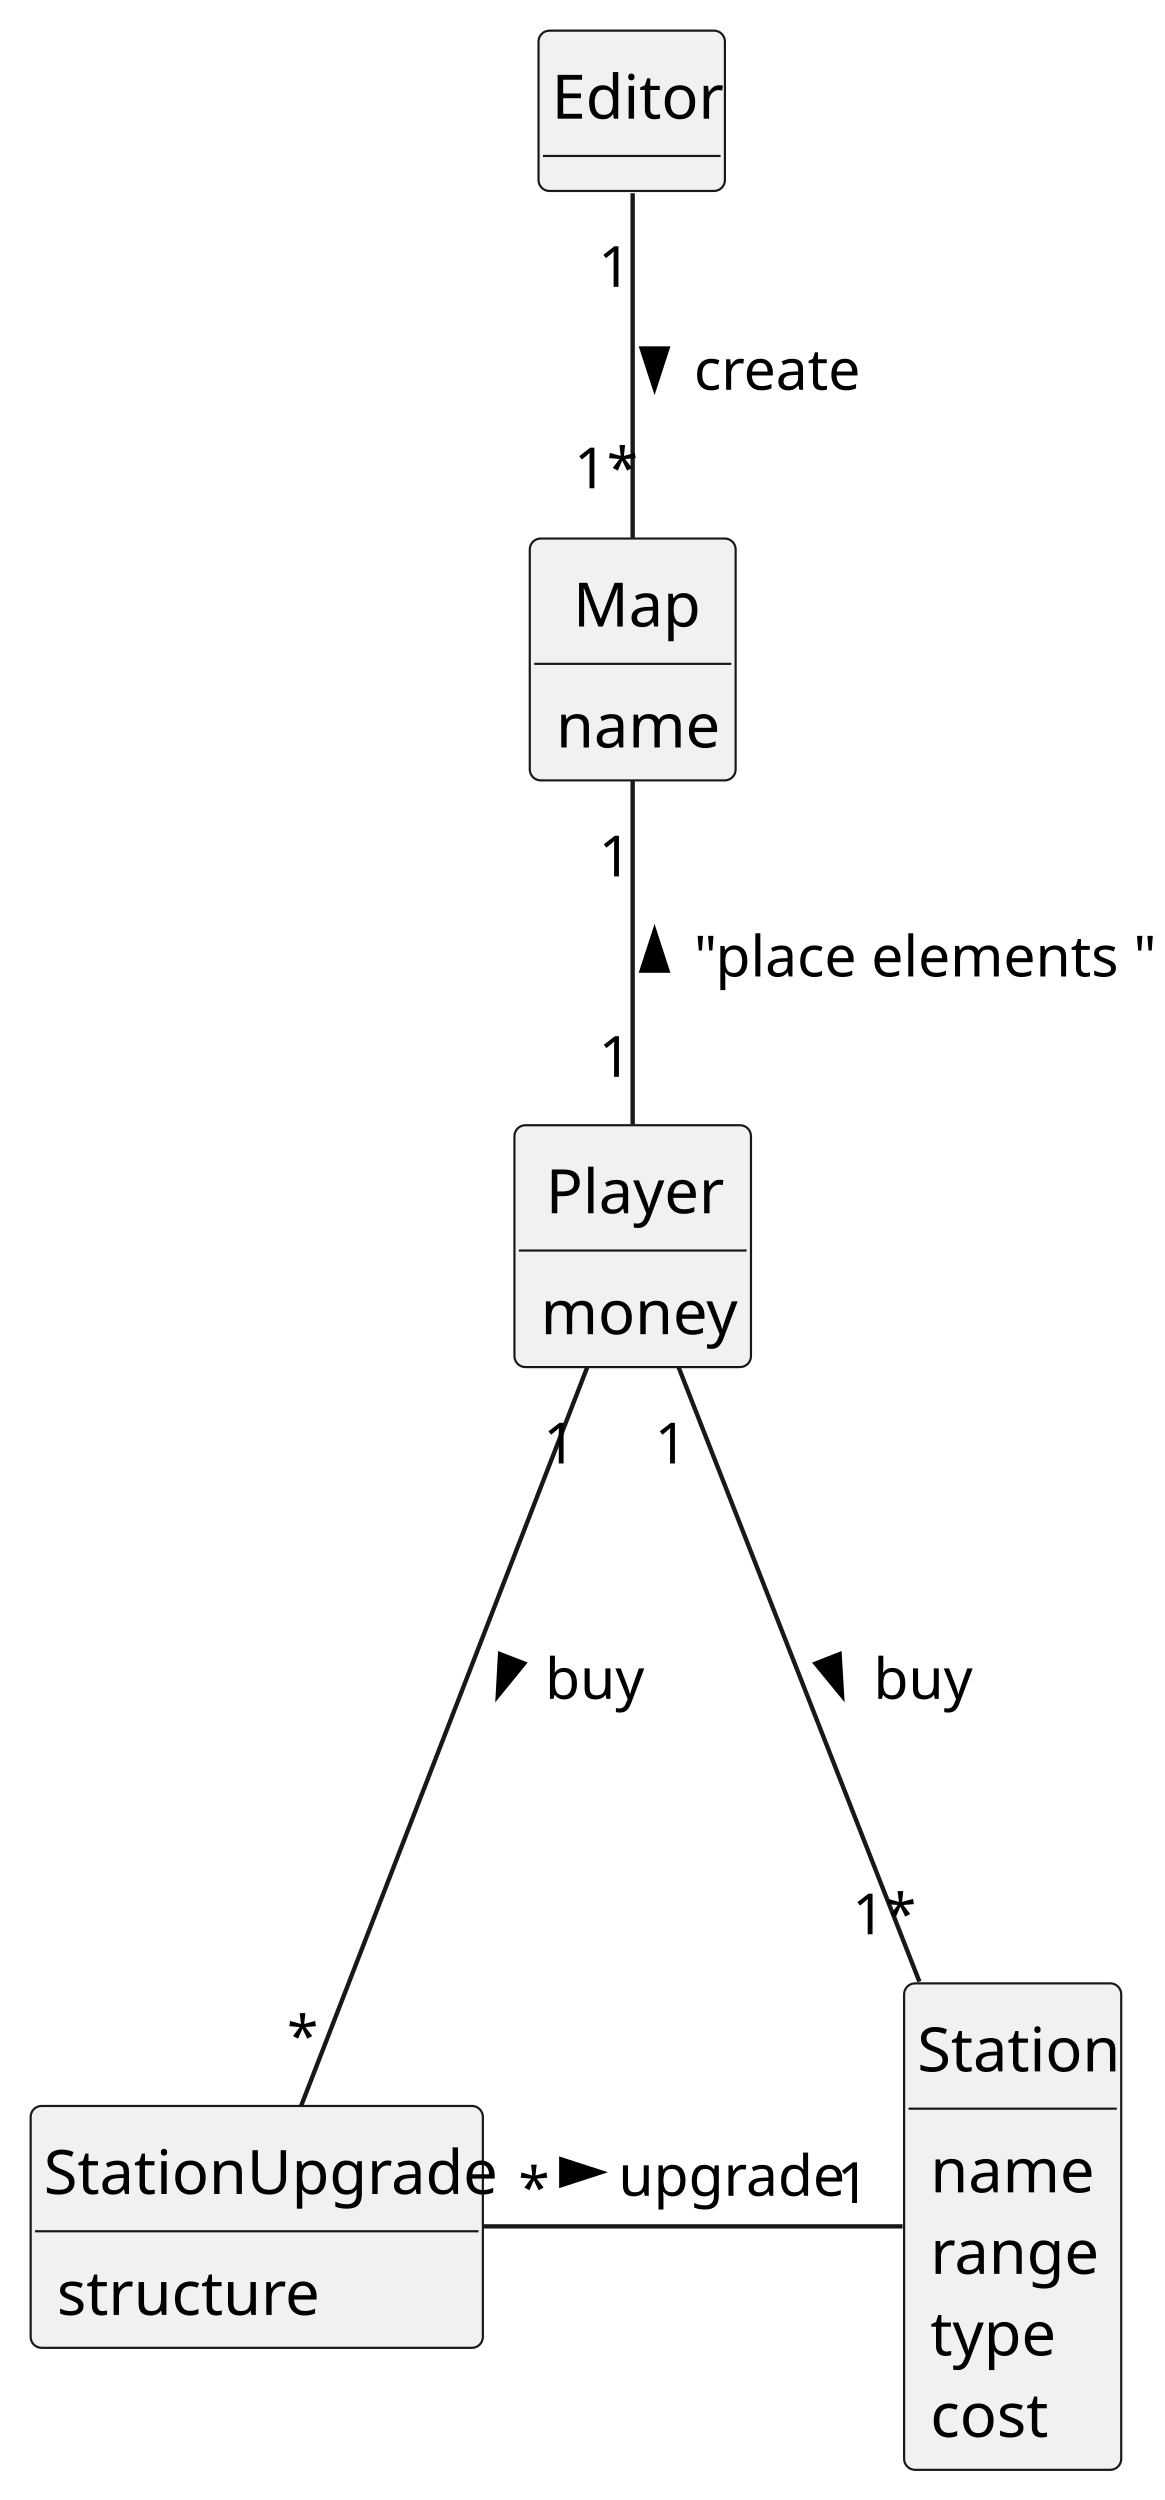
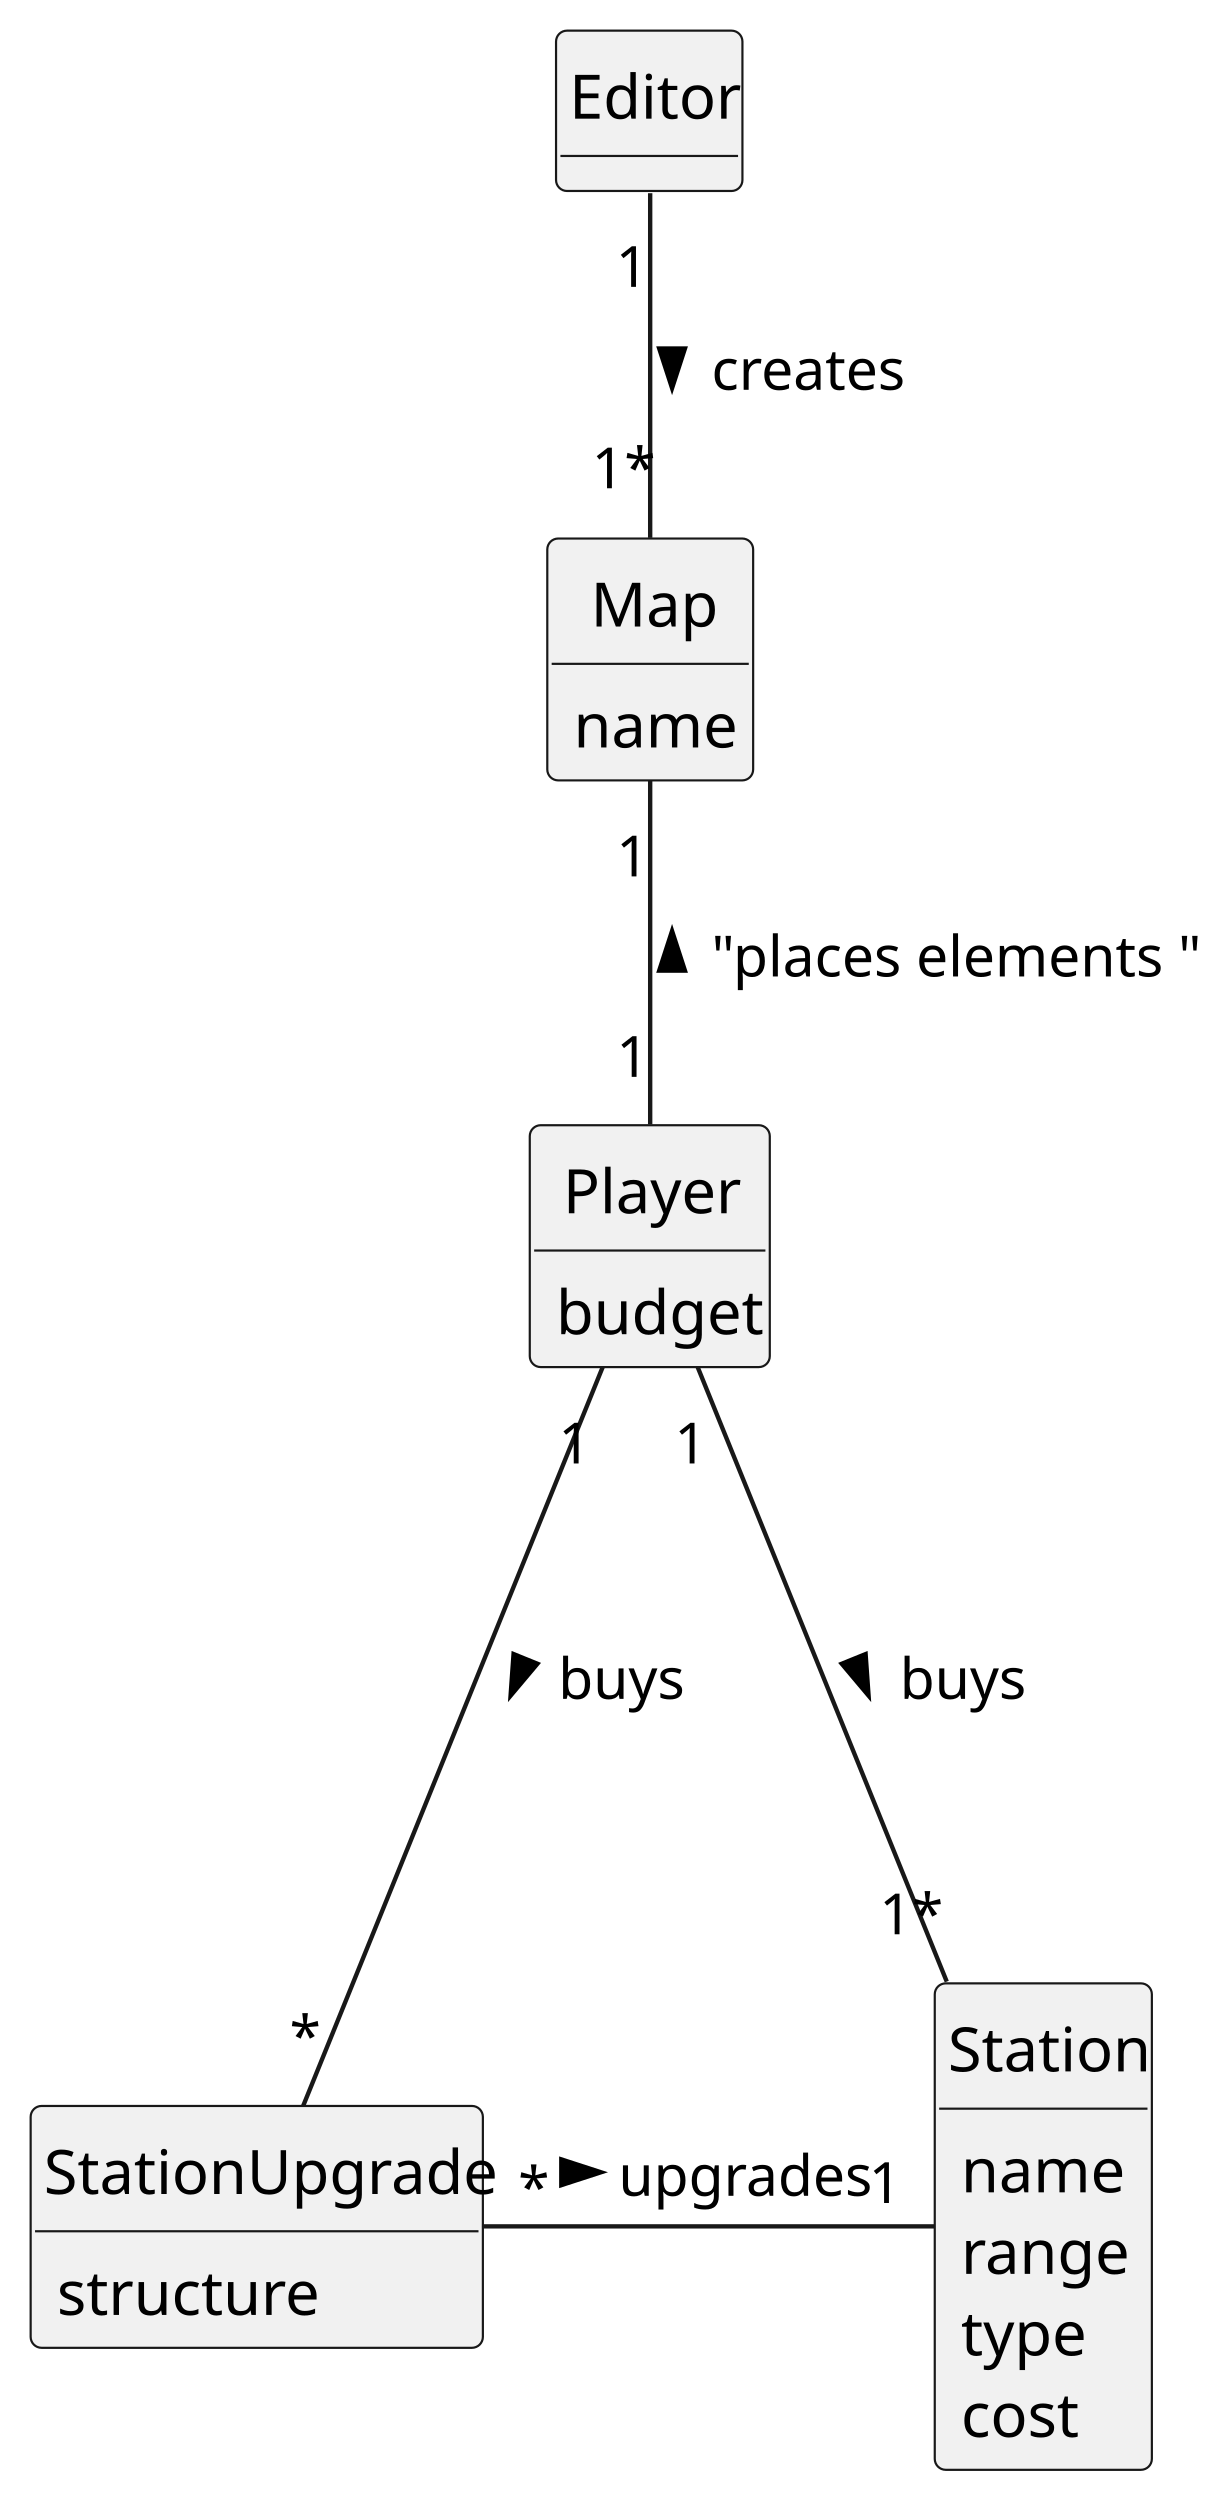
- <svg xmlns="http://www.w3.org/2000/svg" contentStyleType="text/css" height="571px" preserveAspectRatio="none" style="width:266px;height:571px;background:#FFFFFF;" version="1.1" viewBox="0 0 266 571" width="266px" zoomAndPan="magnify">
+ <svg xmlns="http://www.w3.org/2000/svg" contentStyleType="text/css" height="571px" preserveAspectRatio="none" style="width:277px;height:571px;background:#FFFFFF;" version="1.1" viewBox="0 0 277 571" width="277px" zoomAndPan="magnify">
  <defs />
  <g>
    <g id="elem_Editor">
-       <rect codeLine="14" fill="#F1F1F1" height="36.621" id="Editor" rx="2.5" ry="2.5" style="stroke:#181818;stroke-width:0.5;" width="42.572" x="123" y="7" />
-       <text fill="#000000" font-family="sans-serif" font-size="14" lengthAdjust="spacing" textLength="36.572" x="126" y="27.107">Editor</text>
-       <line style="stroke:#181818;stroke-width:0.5;" x1="124" x2="164.572" y1="35.621" y2="35.621" />
+       <rect codeLine="14" fill="#F1F1F1" height="36.621" id="Editor" rx="2.5" ry="2.5" style="stroke:#181818;stroke-width:0.5;" width="42.572" x="127" y="7" />
+       <text fill="#000000" font-family="sans-serif" font-size="14" lengthAdjust="spacing" textLength="36.572" x="130" y="27.107">Editor</text>
+       <line style="stroke:#181818;stroke-width:0.5;" x1="128" x2="168.572" y1="35.621" y2="35.621" />
    </g>
    <g id="elem_Map">
-       <rect codeLine="17" fill="#F1F1F1" height="55.242" id="Map" rx="2.5" ry="2.5" style="stroke:#181818;stroke-width:0.5;" width="47.02" x="121" y="123" />
-       <text fill="#000000" font-family="sans-serif" font-size="14" lengthAdjust="spacing" textLength="27.234" x="130.893" y="143.107">Map</text>
-       <line style="stroke:#181818;stroke-width:0.5;" x1="122" x2="167.02" y1="151.621" y2="151.621" />
-       <text fill="#000000" font-family="sans-serif" font-size="14" lengthAdjust="spacing" textLength="35.02" x="127" y="170.728">name</text>
+       <rect codeLine="17" fill="#F1F1F1" height="55.242" id="Map" rx="2.5" ry="2.5" style="stroke:#181818;stroke-width:0.5;" width="47.02" x="125" y="123" />
+       <text fill="#000000" font-family="sans-serif" font-size="14" lengthAdjust="spacing" textLength="27.234" x="134.893" y="143.107">Map</text>
+       <line style="stroke:#181818;stroke-width:0.5;" x1="126" x2="171.02" y1="151.621" y2="151.621" />
+       <text fill="#000000" font-family="sans-serif" font-size="14" lengthAdjust="spacing" textLength="35.02" x="131" y="170.728">name</text>
    </g>
    <g id="elem_Player">
-       <rect codeLine="20" fill="#F1F1F1" height="55.242" id="Player" rx="2.5" ry="2.5" style="stroke:#181818;stroke-width:0.5;" width="54.02" x="117.5" y="257" />
-       <text fill="#000000" font-family="sans-serif" font-size="14" lengthAdjust="spacing" textLength="39.683" x="124.669" y="277.107">Player</text>
-       <line style="stroke:#181818;stroke-width:0.5;" x1="118.5" x2="170.52" y1="285.621" y2="285.621" />
-       <text fill="#000000" font-family="sans-serif" font-size="14" lengthAdjust="spacing" textLength="42.02" x="123.5" y="304.728">money</text>
+       <rect codeLine="20" fill="#F1F1F1" height="55.242" id="Player" rx="2.5" ry="2.5" style="stroke:#181818;stroke-width:0.5;" width="54.82" x="121" y="257" />
+       <text fill="#000000" font-family="sans-serif" font-size="14" lengthAdjust="spacing" textLength="39.683" x="128.569" y="277.107">Player</text>
+       <line style="stroke:#181818;stroke-width:0.5;" x1="122" x2="174.82" y1="285.621" y2="285.621" />
+       <text fill="#000000" font-family="sans-serif" font-size="14" lengthAdjust="spacing" textLength="42.82" x="127" y="304.728">budget</text>
    </g>
    <g id="elem_Station">
-       <rect codeLine="24" fill="#F1F1F1" height="111.106" id="Station" rx="2.5" ry="2.5" style="stroke:#181818;stroke-width:0.5;" width="49.586" x="206.5" y="453" />
-       <text fill="#000000" font-family="sans-serif" font-size="14" lengthAdjust="spacing" textLength="43.586" x="209.5" y="473.107">Station</text>
-       <line style="stroke:#181818;stroke-width:0.5;" x1="207.5" x2="255.086" y1="481.621" y2="481.621" />
-       <text fill="#000000" font-family="sans-serif" font-size="14" lengthAdjust="spacing" textLength="35.02" x="212.5" y="500.728">name</text>
-       <text fill="#000000" font-family="sans-serif" font-size="14" lengthAdjust="spacing" textLength="35.807" x="212.5" y="519.35">range</text>
-       <text fill="#000000" font-family="sans-serif" font-size="14" lengthAdjust="spacing" textLength="26.462" x="212.5" y="537.971">type</text>
-       <text fill="#000000" font-family="sans-serif" font-size="14" lengthAdjust="spacing" textLength="25.676" x="212.5" y="556.592">cost</text>
+       <rect codeLine="24" fill="#F1F1F1" height="111.106" id="Station" rx="2.5" ry="2.5" style="stroke:#181818;stroke-width:0.5;" width="49.586" x="213.5" y="453" />
+       <text fill="#000000" font-family="sans-serif" font-size="14" lengthAdjust="spacing" textLength="43.586" x="216.5" y="473.107">Station</text>
+       <line style="stroke:#181818;stroke-width:0.5;" x1="214.5" x2="262.086" y1="481.621" y2="481.621" />
+       <text fill="#000000" font-family="sans-serif" font-size="14" lengthAdjust="spacing" textLength="35.02" x="219.5" y="500.728">name</text>
+       <text fill="#000000" font-family="sans-serif" font-size="14" lengthAdjust="spacing" textLength="35.807" x="219.5" y="519.35">range</text>
+       <text fill="#000000" font-family="sans-serif" font-size="14" lengthAdjust="spacing" textLength="26.462" x="219.5" y="537.971">type</text>
+       <text fill="#000000" font-family="sans-serif" font-size="14" lengthAdjust="spacing" textLength="25.676" x="219.5" y="556.592">cost</text>
    </g>
    <g id="elem_StationUpgrade">
      <rect codeLine="31" fill="#F1F1F1" height="55.242" id="StationUpgrade" rx="2.5" ry="2.5" style="stroke:#181818;stroke-width:0.5;" width="103.289" x="7" y="481" />
      <text fill="#000000" font-family="sans-serif" font-size="14" lengthAdjust="spacing" textLength="97.289" x="10" y="501.107">StationUpgrade</text>
      <line style="stroke:#181818;stroke-width:0.5;" x1="8" x2="109.289" y1="509.621" y2="509.621" />
      <text fill="#000000" font-family="sans-serif" font-size="14" lengthAdjust="spacing" textLength="54.462" x="13" y="528.729">structure</text>
    </g>
    <g id="link_Editor_Map">
-       <path codeLine="35" d="M144.5,44.12 C144.5,64.72 144.5,99 144.5,122.85 " fill="none" id="Editor-Map" style="stroke:#181818;stroke-width:1.0;" />
-       <polygon fill="#000000" points="149.5,88.645,152.439,79.6,146.561,79.6,149.5,88.645" style="stroke:#000000;stroke-width:1.0;" />
-       <text fill="#000000" font-family="sans-serif" font-size="13" lengthAdjust="spacing" textLength="36.131" x="158.5" y="89.028">create</text>
-       <text fill="#000000" font-family="sans-serif" font-size="13" lengthAdjust="spacing" textLength="7.23" x="136.648" y="65.527">1</text>
-       <text fill="#000000" font-family="sans-serif" font-size="13" lengthAdjust="spacing" textLength="12.289" x="131.144" y="111.524">1*</text>
+       <path codeLine="35" d="M148.5,44.12 C148.5,64.72 148.5,99 148.5,122.85 " fill="none" id="Editor-Map" style="stroke:#181818;stroke-width:1.0;" />
+       <polygon fill="#000000" points="153.5,88.645,156.439,79.6,150.561,79.6,153.5,88.645" style="stroke:#000000;stroke-width:1.0;" />
+       <text fill="#000000" font-family="sans-serif" font-size="13" lengthAdjust="spacing" textLength="42.631" x="162.5" y="89.028">creates</text>
+       <text fill="#000000" font-family="sans-serif" font-size="13" lengthAdjust="spacing" textLength="7.23" x="140.648" y="65.527">1</text>
+       <text fill="#000000" font-family="sans-serif" font-size="13" lengthAdjust="spacing" textLength="12.289" x="135.144" y="111.524">1*</text>
    </g>
    <g id="link_Player_Station">
-       <path codeLine="37" d="M154.99,312.28 C168.55,346.88 192.49,407.95 209.99,452.6 " fill="none" id="Player-Station" style="stroke:#181818;stroke-width:1.0;" />
-       <polygon fill="#000000" points="192.325,387.301,191.76,377.807,186.288,379.952,192.325,387.301" style="stroke:#000000;stroke-width:1.0;" />
-       <text fill="#000000" font-family="sans-serif" font-size="13" lengthAdjust="spacing" textLength="20.96" x="199.5" y="388.028">buy</text>
-       <text fill="#000000" font-family="sans-serif" font-size="13" lengthAdjust="spacing" textLength="7.23" x="149.542" y="334.25">1</text>
-       <text fill="#000000" font-family="sans-serif" font-size="13" lengthAdjust="spacing" textLength="12.289" x="194.68" y="441.791">1*</text>
+       <path codeLine="37" d="M159.36,312.28 C173.38,346.88 198.14,407.95 216.24,452.6 " fill="none" id="Player-Station" style="stroke:#181818;stroke-width:1.0;" />
+       <polygon fill="#000000" points="198.378,387.279,197.704,377.793,192.257,380.001,198.378,387.279" style="stroke:#000000;stroke-width:1.0;" />
+       <text fill="#000000" font-family="sans-serif" font-size="13" lengthAdjust="spacing" textLength="27.46" x="205.5" y="388.028">buys</text>
+       <text fill="#000000" font-family="sans-serif" font-size="13" lengthAdjust="spacing" textLength="7.23" x="154.015" y="334.25">1</text>
+       <text fill="#000000" font-family="sans-serif" font-size="13" lengthAdjust="spacing" textLength="12.289" x="200.839" y="441.791">1*</text>
    </g>
    <g id="link_Map_Player">
-       <path codeLine="39" d="M144.5,178.21 C144.5,201.11 144.5,233.94 144.5,256.83 " fill="none" id="Map-Player" style="stroke:#181818;stroke-width:1.0;" />
-       <polygon fill="#000000" points="149.5,212.645,146.561,221.691,152.439,221.691,149.5,212.645" style="stroke:#000000;stroke-width:1.0;" />
-       <text fill="#000000" font-family="sans-serif" font-size="13" lengthAdjust="spacing" textLength="100.28" x="158.5" y="223.028">"place elements "</text>
-       <text fill="#000000" font-family="sans-serif" font-size="13" lengthAdjust="spacing" textLength="7.23" x="136.757" y="200.165">1</text>
-       <text fill="#000000" font-family="sans-serif" font-size="13" lengthAdjust="spacing" textLength="7.23" x="136.757" y="245.952">1</text>
+       <path codeLine="39" d="M148.5,178.21 C148.5,201.11 148.5,233.94 148.5,256.83 " fill="none" id="Map-Player" style="stroke:#181818;stroke-width:1.0;" />
+       <polygon fill="#000000" points="153.5,212.645,150.561,221.691,156.439,221.691,153.5,212.645" style="stroke:#000000;stroke-width:1.0;" />
+       <text fill="#000000" font-family="sans-serif" font-size="13" lengthAdjust="spacing" textLength="106.78" x="162.5" y="223.028">"places elements "</text>
+       <text fill="#000000" font-family="sans-serif" font-size="13" lengthAdjust="spacing" textLength="7.23" x="140.757" y="200.165">1</text>
+       <text fill="#000000" font-family="sans-serif" font-size="13" lengthAdjust="spacing" textLength="7.23" x="140.779" y="245.952">1</text>
    </g>
    <g id="link_Player_StationUpgrade">
-       <path codeLine="41" d="M134.13,312.28 C117.55,355.06 85.29,438.35 68.78,480.97 " fill="none" id="Player-StationUpgrade" style="stroke:#181818;stroke-width:1.0;" />
-       <polygon fill="#000000" points="113.694,387.308,119.702,379.935,114.221,377.812,113.694,387.308" style="stroke:#000000;stroke-width:1.0;" />
-       <text fill="#000000" font-family="sans-serif" font-size="13" lengthAdjust="spacing" textLength="20.96" x="124.5" y="388.028">buy</text>
-       <text fill="#000000" font-family="sans-serif" font-size="13" lengthAdjust="spacing" textLength="7.23" x="124.119" y="334.25">1</text>
-       <text fill="#000000" font-family="sans-serif" font-size="13" lengthAdjust="spacing" textLength="5.059" x="65.552" y="469.672">*</text>
+       <path codeLine="41" d="M137.64,312.28 C120.3,355.06 86.54,438.35 69.25,480.97 " fill="none" id="Player-StationUpgrade" style="stroke:#181818;stroke-width:1.0;" />
+       <polygon fill="#000000" points="116.621,387.279,122.743,380.001,117.296,377.793,116.621,387.279" style="stroke:#000000;stroke-width:1.0;" />
+       <text fill="#000000" font-family="sans-serif" font-size="13" lengthAdjust="spacing" textLength="27.46" x="127.5" y="388.028">buys</text>
+       <text fill="#000000" font-family="sans-serif" font-size="13" lengthAdjust="spacing" textLength="7.23" x="127.544" y="334.25">1</text>
+       <text fill="#000000" font-family="sans-serif" font-size="13" lengthAdjust="spacing" textLength="5.059" x="66.131" y="469.672">*</text>
    </g>
    <g id="link_StationUpgrade_Station">
-       <path codeLine="43" d="M110.41,508.5 C142.06,508.5 181.1,508.5 206.15,508.5 " fill="none" id="StationUpgrade-Station" style="stroke:#181818;stroke-width:1.0;" />
+       <path codeLine="43" d="M110.08,508.5 C143.95,508.5 186.75,508.5 213.38,508.5 " fill="none" id="StationUpgrade-Station" style="stroke:#181818;stroke-width:1.0;" />
      <polygon fill="#000000" points="137.25,496.146,128.205,493.207,128.205,499.084,137.25,496.146" style="stroke:#000000;stroke-width:1.0;" />
-       <text fill="#000000" font-family="sans-serif" font-size="13" lengthAdjust="spacing" textLength="47.709" x="141.25" y="501.528">upgrade</text>
-       <text fill="#000000" font-family="sans-serif" font-size="13" lengthAdjust="spacing" textLength="5.059" x="118.385" y="504.284">*</text>
-       <text fill="#000000" font-family="sans-serif" font-size="13" lengthAdjust="spacing" textLength="7.23" x="191.126" y="503.164">1</text>
+       <text fill="#000000" font-family="sans-serif" font-size="13" lengthAdjust="spacing" textLength="54.209" x="141.25" y="501.528">upgrades</text>
+       <text fill="#000000" font-family="sans-serif" font-size="13" lengthAdjust="spacing" textLength="5.059" x="118.343" y="504.231">*</text>
+       <text fill="#000000" font-family="sans-serif" font-size="13" lengthAdjust="spacing" textLength="7.23" x="198.421" y="503.164">1</text>
    </g>
  </g>
</svg>
